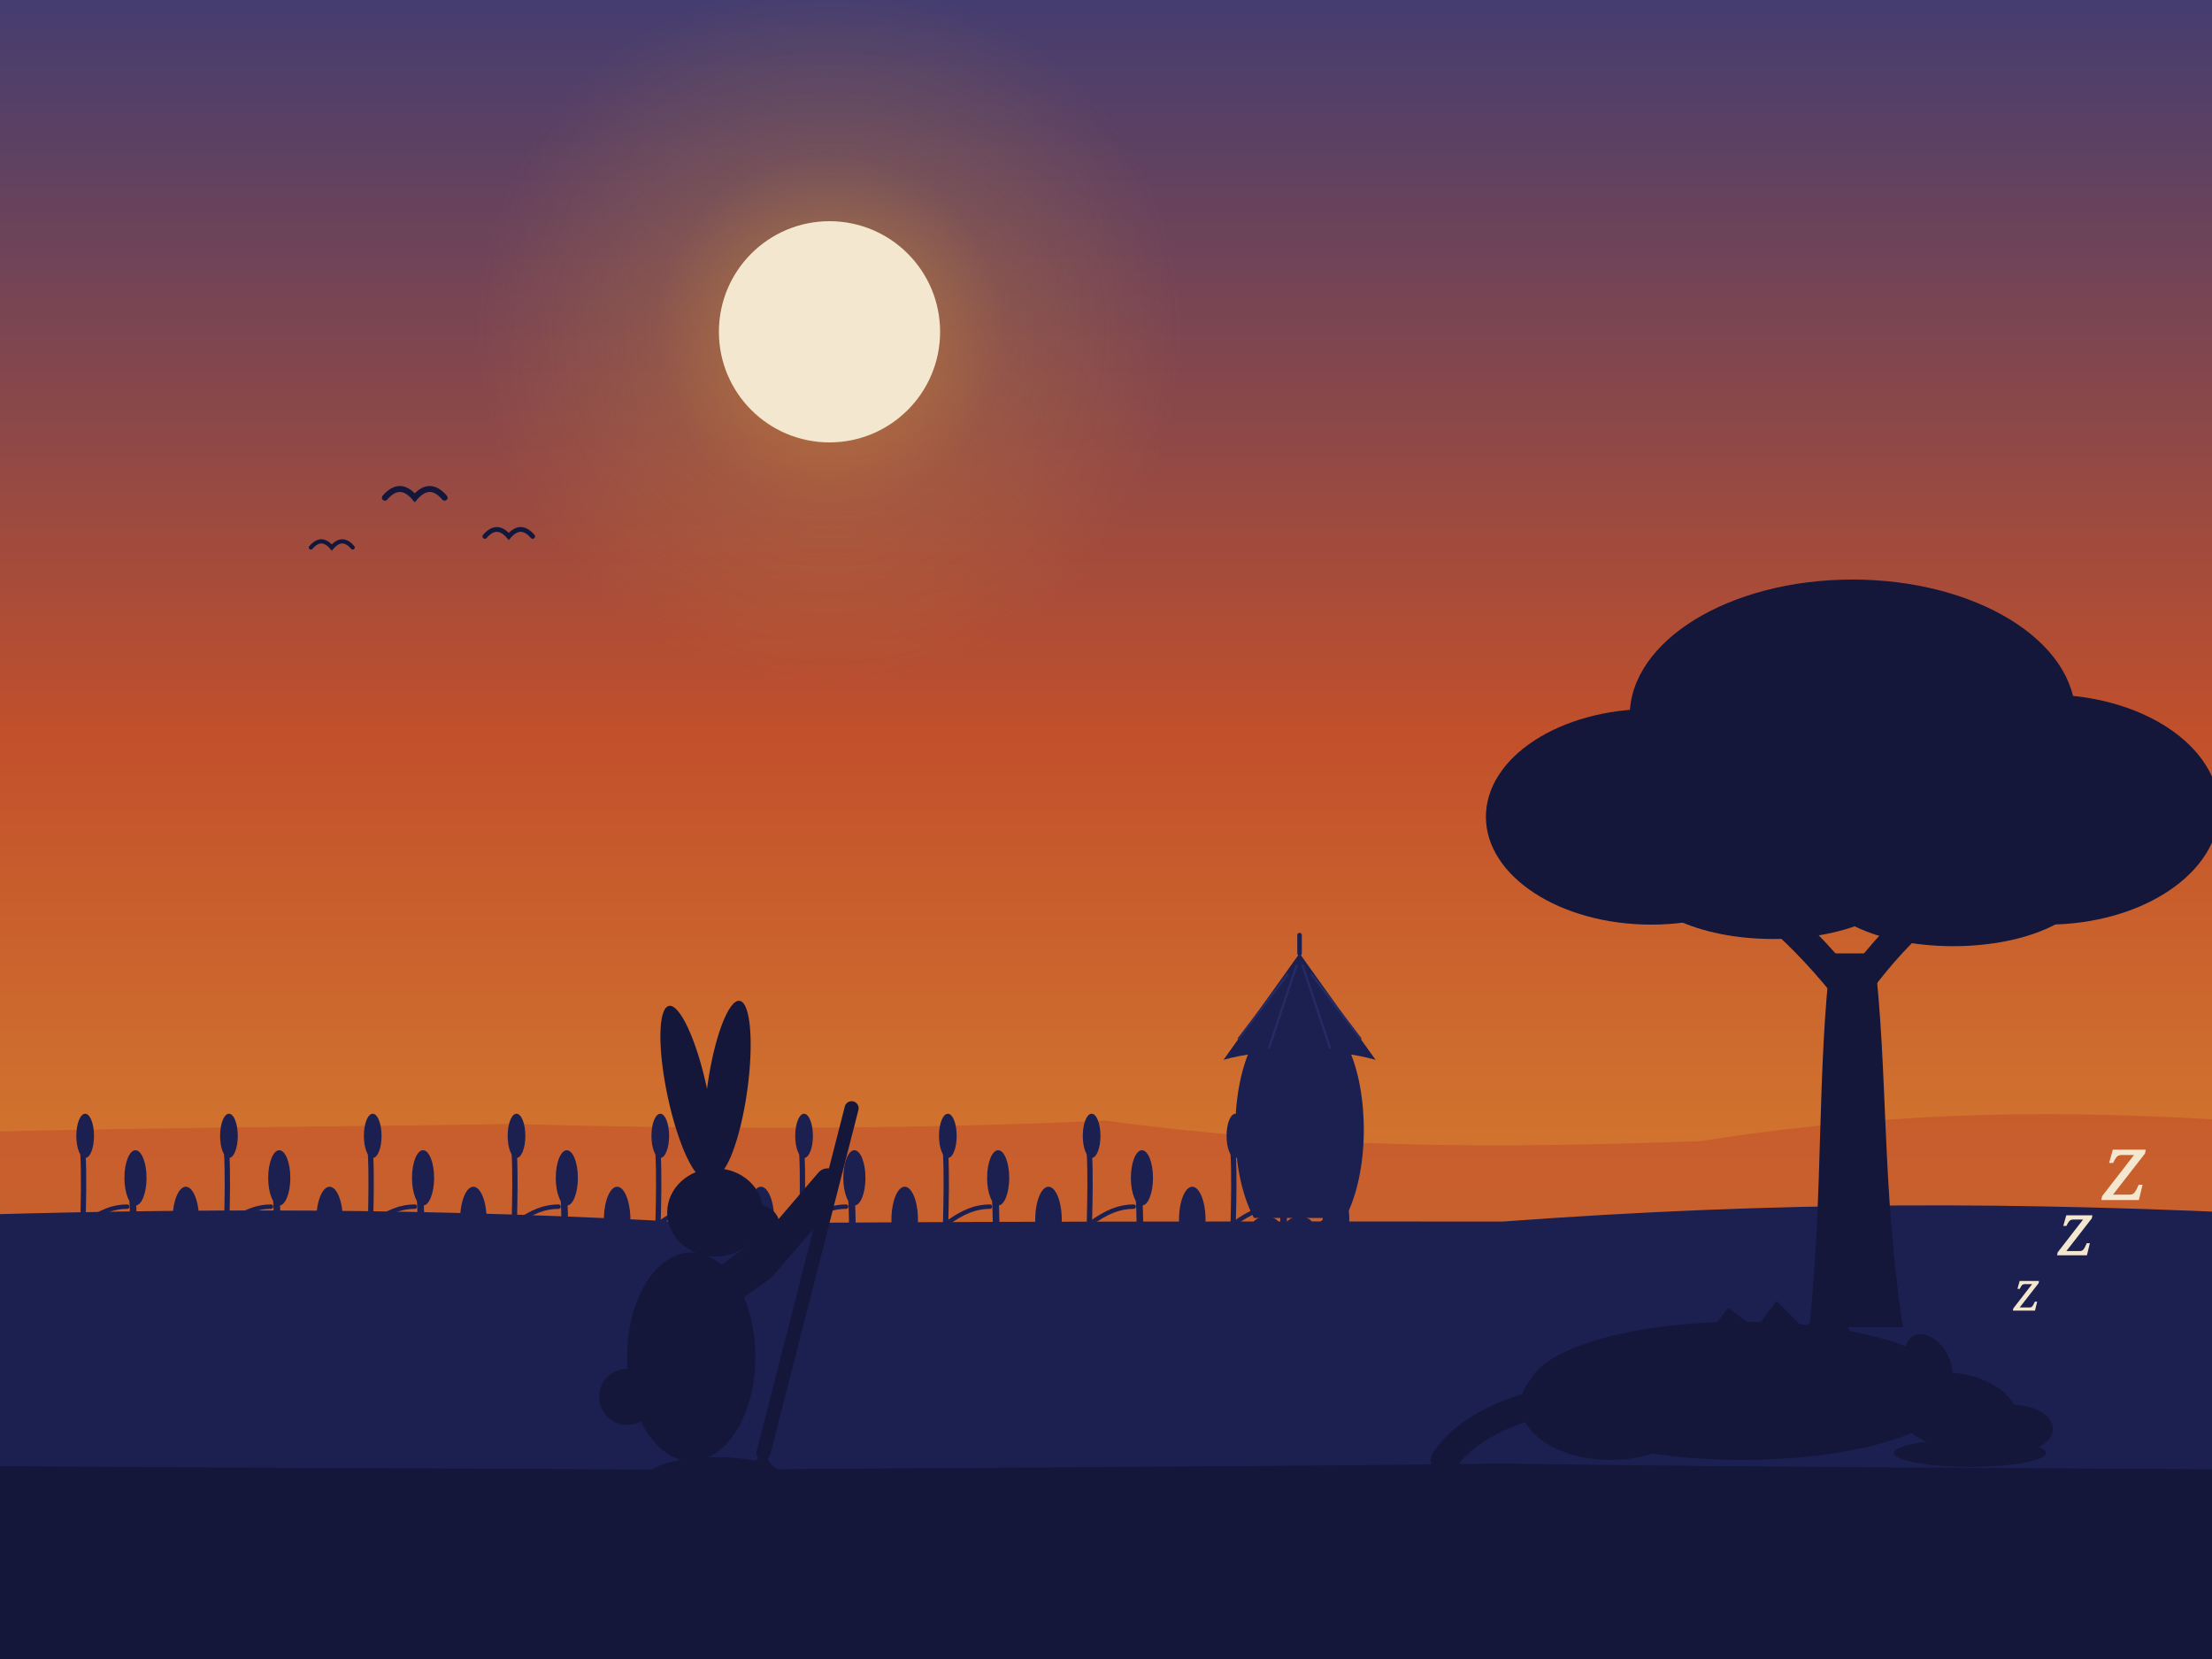
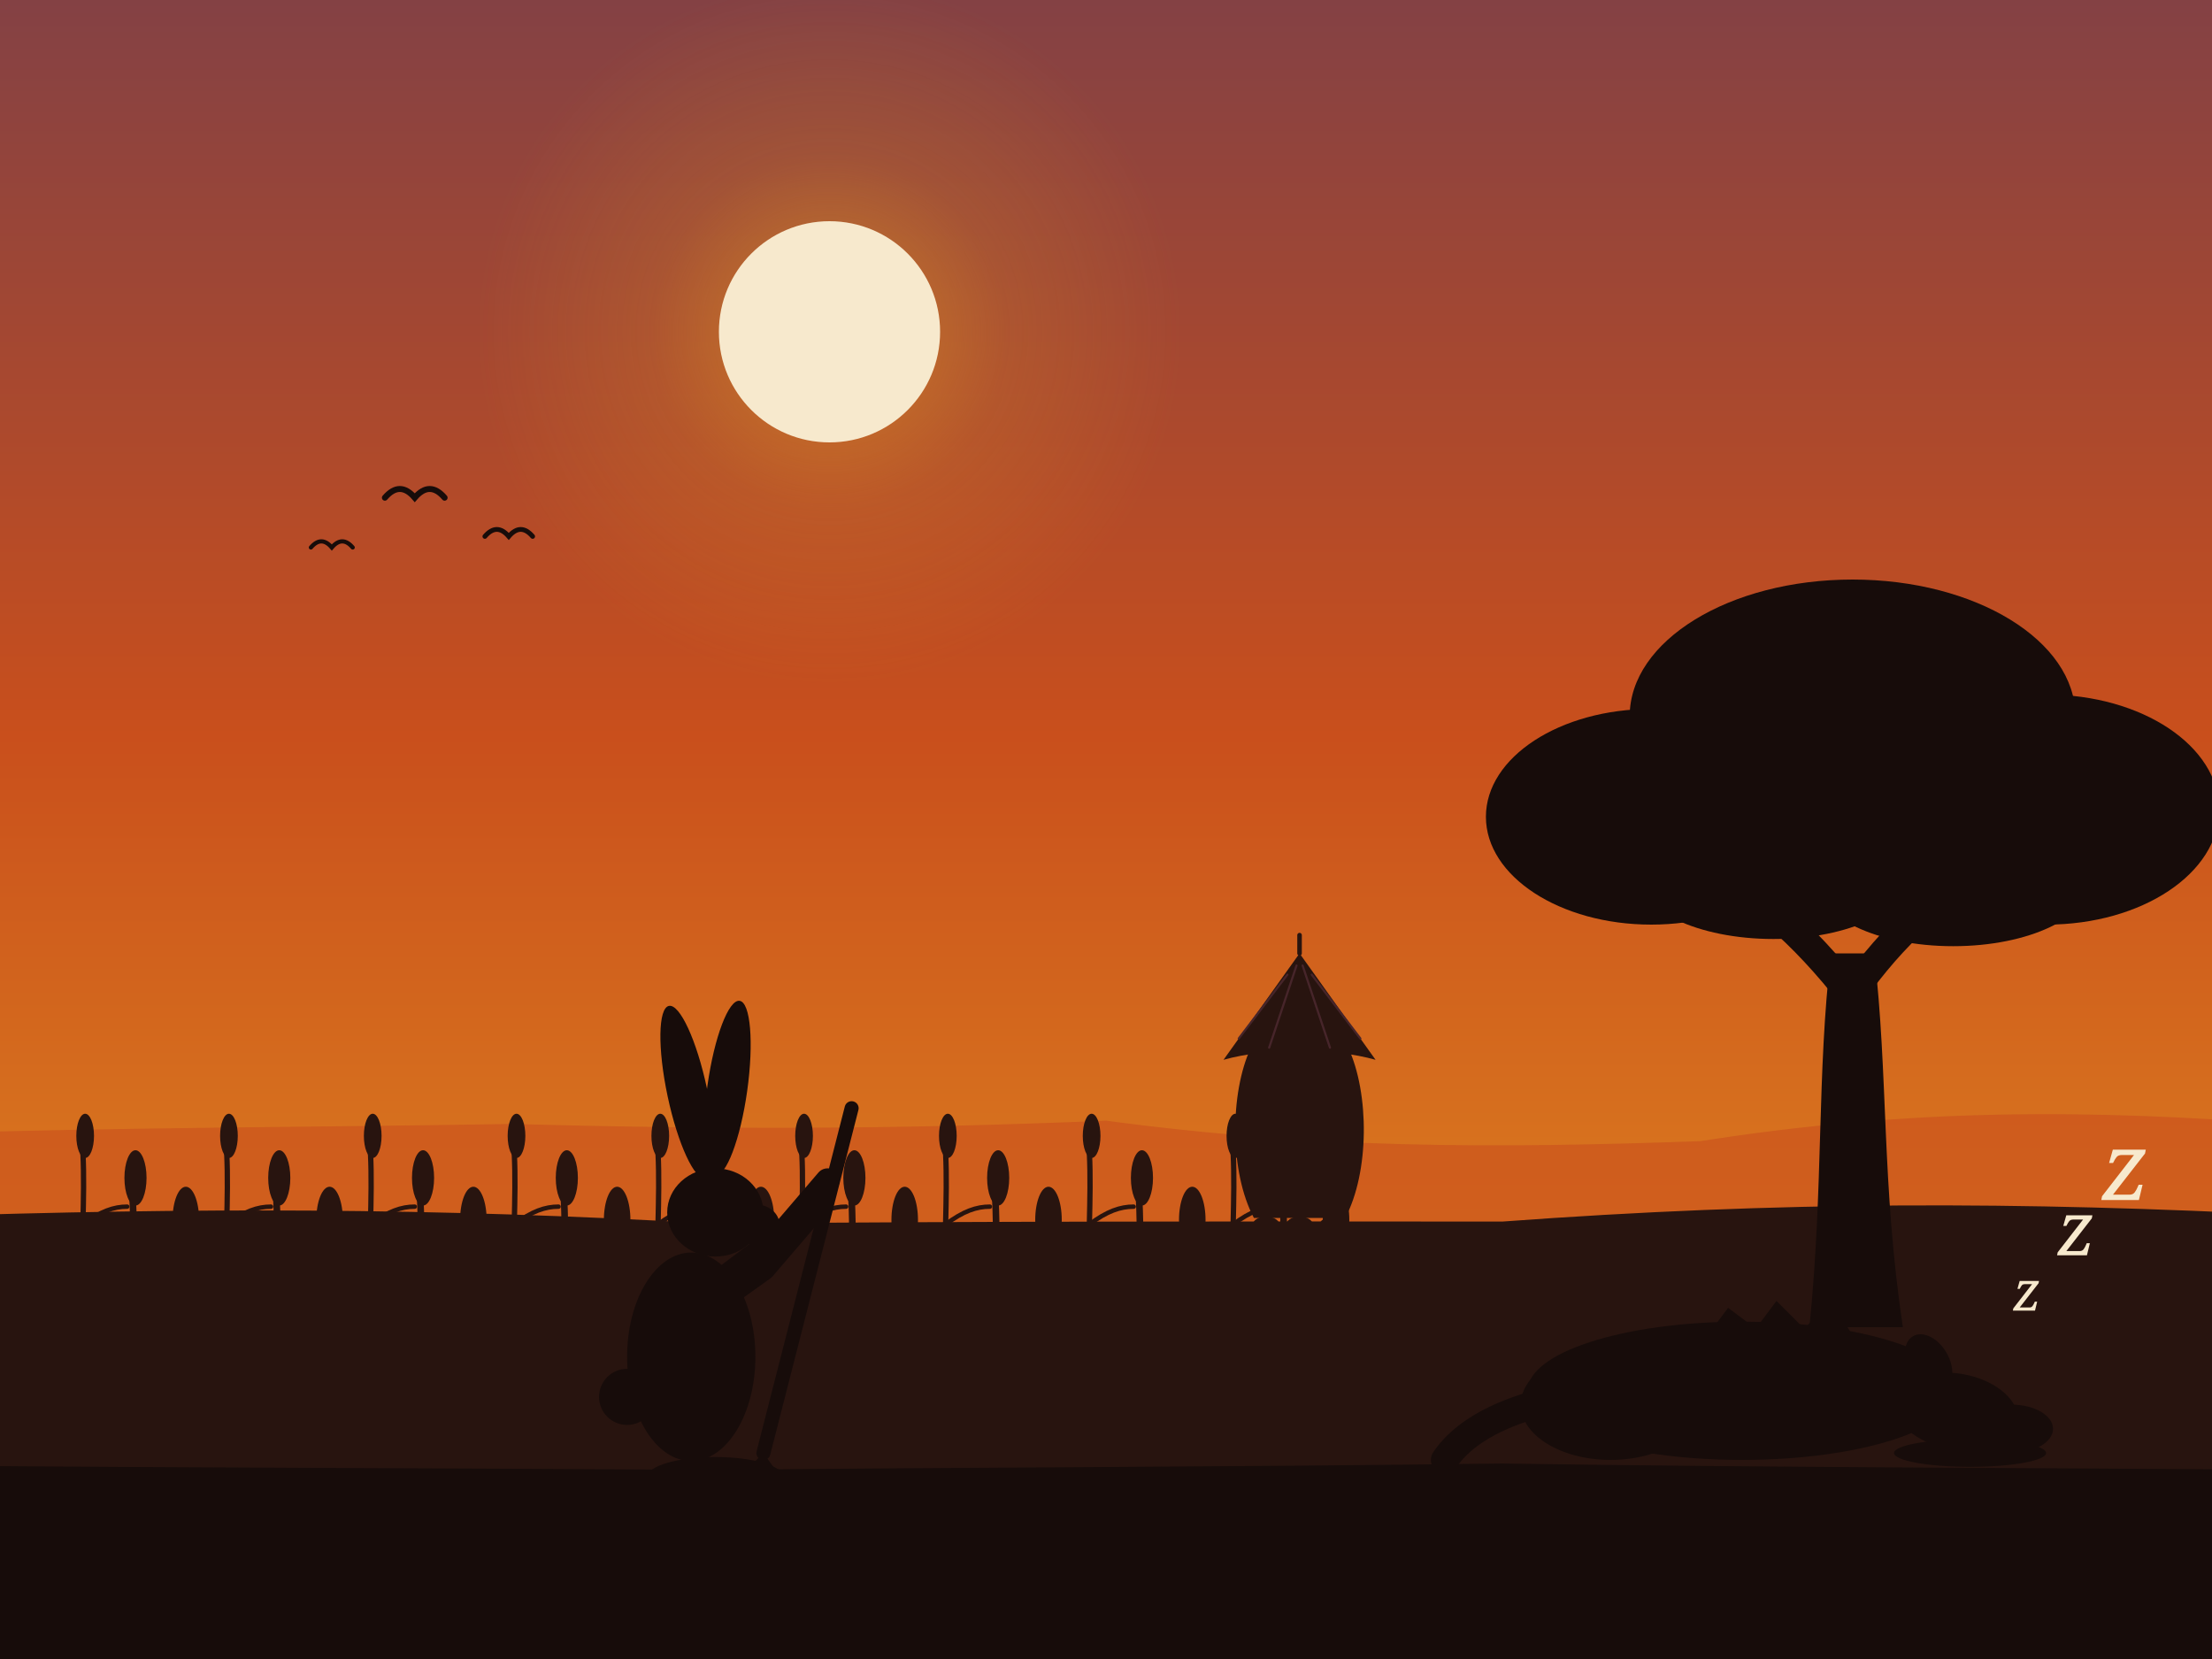
<svg xmlns="http://www.w3.org/2000/svg" viewBox="0 0 800 600" preserveAspectRatio="xMidYMid slice">
  <defs>
    <linearGradient id="lievre-hyene-2-ciel" x1="0" y1="0" x2="0" y2="1">
-       <stop offset="0" stop-color="#323a7a" />
-       <stop offset="0.45" stop-color="#c2502b" />
-       <stop offset="1" stop-color="#e8a934" />
+       <stop offset="0" stop-color="#7a3f4a" />
+       <stop offset="0.45" stop-color="#c94f1c" />
+       <stop offset="1" stop-color="#eda521" />
    </linearGradient>
    <radialGradient id="lievre-hyene-2-halo">
-       <stop offset="0" stop-color="#e8a934" stop-opacity="0.55" />
-       <stop offset="0.5" stop-color="#e8a934" stop-opacity="0.15" />
-       <stop offset="1" stop-color="#e8a934" stop-opacity="0" />
+       <stop offset="0" stop-color="#eda521" stop-opacity="0.55" />
+       <stop offset="0.5" stop-color="#eda521" stop-opacity="0.15" />
+       <stop offset="1" stop-color="#eda521" stop-opacity="0" />
    </radialGradient>
  </defs>
  <g class="calque-fond">
    <rect x="-40" y="-40" width="880" height="680" fill="url(#lievre-hyene-2-ciel)" />
    <circle cx="300" cy="120" r="128" fill="url(#lievre-hyene-2-halo)" class="anime-lueur" />
-     <circle cx="300" cy="120" r="40" fill="#f3e7cf" />
+     <circle cx="300" cy="120" r="40" fill="#f7e9cd" />
    <g class="anime-vol">
      <g transform="translate(150 180) scale(0.9 0.9)">
-         <path d="M-12 0 Q-6 -7 0 0 Q6 -7 12 0" fill="none" stroke="#14173a" stroke-width="2.4" stroke-linecap="round" />
+         <path d="M-12 0 Q-6 -7 0 0 Q6 -7 12 0" fill="none" stroke="#170c0a" stroke-width="2.4" stroke-linecap="round" />
      </g>
      <g transform="translate(184 194) scale(0.72 0.72)">
-         <path d="M-12 0 Q-6 -7 0 0 Q6 -7 12 0" fill="none" stroke="#14173a" stroke-width="2.4" stroke-linecap="round" />
+         <path d="M-12 0 Q-6 -7 0 0 Q6 -7 12 0" fill="none" stroke="#170c0a" stroke-width="2.4" stroke-linecap="round" />
      </g>
      <g transform="translate(120 198) scale(0.63 0.63)">
-         <path d="M-12 0 Q-6 -7 0 0 Q6 -7 12 0" fill="none" stroke="#14173a" stroke-width="2.4" stroke-linecap="round" />
-       </g>
-     </g>
-     <path fill="#c2502b" opacity="0.6" d="M-30 410 C45.3 407.7 109.8 407.7 185 406.5 C260.3 408.5 324.8 408.5 400 405.3 C475.3 415.4 539.8 415.4 615 412.7 C690.3 400.9 754.8 400.9 830 406.9 V630 H-30Z" />
+         <path d="M-12 0 Q-6 -7 0 0 Q6 -7 12 0" fill="none" stroke="#170c0a" stroke-width="2.4" stroke-linecap="round" />
+       </g>
+     </g>
+     <path fill="#c94f1c" opacity="0.6" d="M-30 410 C45.3 407.7 109.8 407.7 185 406.5 C260.3 408.5 324.8 408.5 400 405.3 C475.3 415.4 539.8 415.4 615 412.7 C690.3 400.9 754.8 400.9 830 406.9 V630 H-30Z" />
  </g>
  <g class="calque-decor">
-     <path fill="#1b2050" d="M-30 440 C70.3 436.7 156.3 436.7 256.7 442.5 C357 441.7 443 441.7 543.3 441.8 C643.7 434.4 729.7 434.4 830 439.6 V630 H-30Z" />
+     <path fill="#28140f" d="M-30 440 C70.3 436.7 156.3 436.7 256.7 442.5 C357 441.7 443 441.7 543.3 441.8 C643.7 434.4 729.7 434.4 830 439.6 V630 H-30Z" />
    <g transform="translate(470 446) scale(0.55 0.55)">
-       <g fill="#1b2050">
+       <g fill="#28140f">
        <ellipse cx="-22" cy="-5" rx="9" ry="6" />
        <ellipse cx="0" cy="-5" rx="9" ry="6" />
        <ellipse cx="22" cy="-5" rx="9" ry="6" />
        <path d="M-30 -10 C-46 -40 -46 -92 -32 -122 L32 -122 C46 -92 46 -40 30 -10Z" />
        <path d="M-50 -114 L0 -184 L50 -114 C22 -122 -22 -122 -50 -114Z" />
-         <path d="M0 -184 L0 -196" fill="none" stroke="#1b2050" stroke-width="3" stroke-linecap="round" stroke-linejoin="round" />
-       </g>
-       <path d="M-40 -128 L-8 -170 M40 -128 L8 -170 M-20 -122 L-2 -176 M20 -122 L2 -176" fill="none" stroke="#262c63" stroke-width="1.4" stroke-linecap="round" stroke-linejoin="round" />
+         <path d="M0 -184 L0 -196" fill="none" stroke="#28140f" stroke-width="3" stroke-linecap="round" stroke-linejoin="round" />
+       </g>
+       <path d="M-40 -128 L-8 -170 M40 -128 L8 -170 M-20 -122 L-2 -176 M20 -122 L2 -176" fill="none" stroke="#47252a" stroke-width="1.4" stroke-linecap="round" stroke-linejoin="round" />
    </g>
    <g transform="translate(670 480) scale(1.3 1.3)">
-       <g fill="#14173a">
+       <g fill="#170c0a">
        <path d="M-12 0 C-8 -40 -10 -70 -6 -104 L6 -104 C10 -70 8 -40 14 0Z" />
-         <path d="M0 -92 C-14 -110 -28 -122 -44 -130" fill="none" stroke="#14173a" stroke-width="8" stroke-linecap="round" stroke-linejoin="round" />
-         <path d="M2 -96 C14 -112 26 -122 40 -128" fill="none" stroke="#14173a" stroke-width="8" stroke-linecap="round" stroke-linejoin="round" />
+         <path d="M0 -92 C-14 -110 -28 -122 -44 -130" fill="none" stroke="#170c0a" stroke-width="8" stroke-linecap="round" stroke-linejoin="round" />
+         <path d="M2 -96 C14 -112 26 -122 40 -128" fill="none" stroke="#170c0a" stroke-width="8" stroke-linecap="round" stroke-linejoin="round" />
        <ellipse cx="-56" cy="-142" rx="46" ry="30" />
        <ellipse cx="0" cy="-170" rx="62" ry="38" />
        <ellipse cx="54" cy="-144" rx="48" ry="32" />
        <ellipse cx="-22" cy="-126" rx="38" ry="18" />
        <ellipse cx="28" cy="-124" rx="38" ry="18" />
      </g>
    </g>
    <g transform="translate(30 470) scale(0.8 0.8)">
      <g class="anime-vent" style="animation-delay:0s">
-         <path d="M0 0 C-1 -24 1 -46 0 -66" fill="none" stroke="#1b2050" stroke-width="2.4" stroke-linecap="round" stroke-linejoin="round" />
-         <ellipse cx="1" cy="-74" rx="4" ry="10" fill="#1b2050" />
-         <path d="M0 -20 C-8 -26 -14 -28 -20 -28 M0 -34 C8 -40 14 -42 20 -42" fill="none" stroke="#1b2050" stroke-width="2" stroke-linecap="round" stroke-linejoin="round" />
+         <path d="M0 0 C-1 -24 1 -46 0 -66" fill="none" stroke="#28140f" stroke-width="2.4" stroke-linecap="round" stroke-linejoin="round" />
+         <ellipse cx="1" cy="-74" rx="4" ry="10" fill="#28140f" />
+         <path d="M0 -20 C-8 -26 -14 -28 -20 -28 M0 -34 C8 -40 14 -42 20 -42" fill="none" stroke="#28140f" stroke-width="2" stroke-linecap="round" stroke-linejoin="round" />
      </g>
    </g>
    <g transform="translate(82 470) scale(0.8 0.8)">
      <g class="anime-vent" style="animation-delay:-2.7s">
-         <path d="M0 0 C-1 -24 1 -46 0 -66" fill="none" stroke="#1b2050" stroke-width="2.4" stroke-linecap="round" stroke-linejoin="round" />
-         <ellipse cx="1" cy="-74" rx="4" ry="10" fill="#1b2050" />
-         <path d="M0 -20 C-8 -26 -14 -28 -20 -28 M0 -34 C8 -40 14 -42 20 -42" fill="none" stroke="#1b2050" stroke-width="2" stroke-linecap="round" stroke-linejoin="round" />
+         <path d="M0 0 C-1 -24 1 -46 0 -66" fill="none" stroke="#28140f" stroke-width="2.4" stroke-linecap="round" stroke-linejoin="round" />
+         <ellipse cx="1" cy="-74" rx="4" ry="10" fill="#28140f" />
+         <path d="M0 -20 C-8 -26 -14 -28 -20 -28 M0 -34 C8 -40 14 -42 20 -42" fill="none" stroke="#28140f" stroke-width="2" stroke-linecap="round" stroke-linejoin="round" />
      </g>
    </g>
    <g transform="translate(134 470) scale(0.8 0.8)">
      <g class="anime-vent" style="animation-delay:-1.9s">
-         <path d="M0 0 C-1 -24 1 -46 0 -66" fill="none" stroke="#1b2050" stroke-width="2.4" stroke-linecap="round" stroke-linejoin="round" />
-         <ellipse cx="1" cy="-74" rx="4" ry="10" fill="#1b2050" />
-         <path d="M0 -20 C-8 -26 -14 -28 -20 -28 M0 -34 C8 -40 14 -42 20 -42" fill="none" stroke="#1b2050" stroke-width="2" stroke-linecap="round" stroke-linejoin="round" />
+         <path d="M0 0 C-1 -24 1 -46 0 -66" fill="none" stroke="#28140f" stroke-width="2.4" stroke-linecap="round" stroke-linejoin="round" />
+         <ellipse cx="1" cy="-74" rx="4" ry="10" fill="#28140f" />
+         <path d="M0 -20 C-8 -26 -14 -28 -20 -28 M0 -34 C8 -40 14 -42 20 -42" fill="none" stroke="#28140f" stroke-width="2" stroke-linecap="round" stroke-linejoin="round" />
      </g>
    </g>
    <g transform="translate(186 470) scale(0.8 0.8)">
      <g class="anime-vent" style="animation-delay:-0.3s">
-         <path d="M0 0 C-1 -24 1 -46 0 -66" fill="none" stroke="#1b2050" stroke-width="2.4" stroke-linecap="round" stroke-linejoin="round" />
-         <ellipse cx="1" cy="-74" rx="4" ry="10" fill="#1b2050" />
-         <path d="M0 -20 C-8 -26 -14 -28 -20 -28 M0 -34 C8 -40 14 -42 20 -42" fill="none" stroke="#1b2050" stroke-width="2" stroke-linecap="round" stroke-linejoin="round" />
+         <path d="M0 0 C-1 -24 1 -46 0 -66" fill="none" stroke="#28140f" stroke-width="2.4" stroke-linecap="round" stroke-linejoin="round" />
+         <ellipse cx="1" cy="-74" rx="4" ry="10" fill="#28140f" />
+         <path d="M0 -20 C-8 -26 -14 -28 -20 -28 M0 -34 C8 -40 14 -42 20 -42" fill="none" stroke="#28140f" stroke-width="2" stroke-linecap="round" stroke-linejoin="round" />
      </g>
    </g>
    <g transform="translate(238 470) scale(0.8 0.8)">
      <g class="anime-vent" style="animation-delay:-2.2s">
-         <path d="M0 0 C-1 -24 1 -46 0 -66" fill="none" stroke="#1b2050" stroke-width="2.4" stroke-linecap="round" stroke-linejoin="round" />
-         <ellipse cx="1" cy="-74" rx="4" ry="10" fill="#1b2050" />
-         <path d="M0 -20 C-8 -26 -14 -28 -20 -28 M0 -34 C8 -40 14 -42 20 -42" fill="none" stroke="#1b2050" stroke-width="2" stroke-linecap="round" stroke-linejoin="round" />
+         <path d="M0 0 C-1 -24 1 -46 0 -66" fill="none" stroke="#28140f" stroke-width="2.4" stroke-linecap="round" stroke-linejoin="round" />
+         <ellipse cx="1" cy="-74" rx="4" ry="10" fill="#28140f" />
+         <path d="M0 -20 C-8 -26 -14 -28 -20 -28 M0 -34 C8 -40 14 -42 20 -42" fill="none" stroke="#28140f" stroke-width="2" stroke-linecap="round" stroke-linejoin="round" />
      </g>
    </g>
    <g transform="translate(290 470) scale(0.8 0.8)">
      <g class="anime-vent" style="animation-delay:-2.5s">
-         <path d="M0 0 C-1 -24 1 -46 0 -66" fill="none" stroke="#1b2050" stroke-width="2.4" stroke-linecap="round" stroke-linejoin="round" />
-         <ellipse cx="1" cy="-74" rx="4" ry="10" fill="#1b2050" />
-         <path d="M0 -20 C-8 -26 -14 -28 -20 -28 M0 -34 C8 -40 14 -42 20 -42" fill="none" stroke="#1b2050" stroke-width="2" stroke-linecap="round" stroke-linejoin="round" />
+         <path d="M0 0 C-1 -24 1 -46 0 -66" fill="none" stroke="#28140f" stroke-width="2.4" stroke-linecap="round" stroke-linejoin="round" />
+         <ellipse cx="1" cy="-74" rx="4" ry="10" fill="#28140f" />
+         <path d="M0 -20 C-8 -26 -14 -28 -20 -28 M0 -34 C8 -40 14 -42 20 -42" fill="none" stroke="#28140f" stroke-width="2" stroke-linecap="round" stroke-linejoin="round" />
      </g>
    </g>
    <g transform="translate(342 470) scale(0.8 0.8)">
      <g class="anime-vent" style="animation-delay:-0.1s">
-         <path d="M0 0 C-1 -24 1 -46 0 -66" fill="none" stroke="#1b2050" stroke-width="2.4" stroke-linecap="round" stroke-linejoin="round" />
-         <ellipse cx="1" cy="-74" rx="4" ry="10" fill="#1b2050" />
-         <path d="M0 -20 C-8 -26 -14 -28 -20 -28 M0 -34 C8 -40 14 -42 20 -42" fill="none" stroke="#1b2050" stroke-width="2" stroke-linecap="round" stroke-linejoin="round" />
+         <path d="M0 0 C-1 -24 1 -46 0 -66" fill="none" stroke="#28140f" stroke-width="2.4" stroke-linecap="round" stroke-linejoin="round" />
+         <ellipse cx="1" cy="-74" rx="4" ry="10" fill="#28140f" />
+         <path d="M0 -20 C-8 -26 -14 -28 -20 -28 M0 -34 C8 -40 14 -42 20 -42" fill="none" stroke="#28140f" stroke-width="2" stroke-linecap="round" stroke-linejoin="round" />
      </g>
    </g>
    <g transform="translate(394 470) scale(0.8 0.8)">
      <g class="anime-vent" style="animation-delay:-2.8s">
-         <path d="M0 0 C-1 -24 1 -46 0 -66" fill="none" stroke="#1b2050" stroke-width="2.4" stroke-linecap="round" stroke-linejoin="round" />
-         <ellipse cx="1" cy="-74" rx="4" ry="10" fill="#1b2050" />
-         <path d="M0 -20 C-8 -26 -14 -28 -20 -28 M0 -34 C8 -40 14 -42 20 -42" fill="none" stroke="#1b2050" stroke-width="2" stroke-linecap="round" stroke-linejoin="round" />
+         <path d="M0 0 C-1 -24 1 -46 0 -66" fill="none" stroke="#28140f" stroke-width="2.4" stroke-linecap="round" stroke-linejoin="round" />
+         <ellipse cx="1" cy="-74" rx="4" ry="10" fill="#28140f" />
+         <path d="M0 -20 C-8 -26 -14 -28 -20 -28 M0 -34 C8 -40 14 -42 20 -42" fill="none" stroke="#28140f" stroke-width="2" stroke-linecap="round" stroke-linejoin="round" />
      </g>
    </g>
    <g transform="translate(446 470) scale(0.8 0.8)">
      <g class="anime-vent" style="animation-delay:-2.8s">
-         <path d="M0 0 C-1 -24 1 -46 0 -66" fill="none" stroke="#1b2050" stroke-width="2.4" stroke-linecap="round" stroke-linejoin="round" />
-         <ellipse cx="1" cy="-74" rx="4" ry="10" fill="#1b2050" />
-         <path d="M0 -20 C-8 -26 -14 -28 -20 -28 M0 -34 C8 -40 14 -42 20 -42" fill="none" stroke="#1b2050" stroke-width="2" stroke-linecap="round" stroke-linejoin="round" />
+         <path d="M0 0 C-1 -24 1 -46 0 -66" fill="none" stroke="#28140f" stroke-width="2.4" stroke-linecap="round" stroke-linejoin="round" />
+         <ellipse cx="1" cy="-74" rx="4" ry="10" fill="#28140f" />
+         <path d="M0 -20 C-8 -26 -14 -28 -20 -28 M0 -34 C8 -40 14 -42 20 -42" fill="none" stroke="#28140f" stroke-width="2" stroke-linecap="round" stroke-linejoin="round" />
      </g>
    </g>
    <g transform="translate(48 500) scale(1 1)">
      <g class="anime-vent" style="animation-delay:-1.7s">
-         <path d="M0 0 C-1 -24 1 -46 0 -66" fill="none" stroke="#1b2050" stroke-width="2.4" stroke-linecap="round" stroke-linejoin="round" />
-         <ellipse cx="1" cy="-74" rx="4" ry="10" fill="#1b2050" />
-         <path d="M0 -20 C-8 -26 -14 -28 -20 -28 M0 -34 C8 -40 14 -42 20 -42" fill="none" stroke="#1b2050" stroke-width="2" stroke-linecap="round" stroke-linejoin="round" />
+         <path d="M0 0 C-1 -24 1 -46 0 -66" fill="none" stroke="#28140f" stroke-width="2.4" stroke-linecap="round" stroke-linejoin="round" />
+         <ellipse cx="1" cy="-74" rx="4" ry="10" fill="#28140f" />
+         <path d="M0 -20 C-8 -26 -14 -28 -20 -28 M0 -34 C8 -40 14 -42 20 -42" fill="none" stroke="#28140f" stroke-width="2" stroke-linecap="round" stroke-linejoin="round" />
      </g>
    </g>
    <g transform="translate(100 500) scale(1 1)">
      <g class="anime-vent" style="animation-delay:-1.3s">
-         <path d="M0 0 C-1 -24 1 -46 0 -66" fill="none" stroke="#1b2050" stroke-width="2.4" stroke-linecap="round" stroke-linejoin="round" />
-         <ellipse cx="1" cy="-74" rx="4" ry="10" fill="#1b2050" />
-         <path d="M0 -20 C-8 -26 -14 -28 -20 -28 M0 -34 C8 -40 14 -42 20 -42" fill="none" stroke="#1b2050" stroke-width="2" stroke-linecap="round" stroke-linejoin="round" />
+         <path d="M0 0 C-1 -24 1 -46 0 -66" fill="none" stroke="#28140f" stroke-width="2.4" stroke-linecap="round" stroke-linejoin="round" />
+         <ellipse cx="1" cy="-74" rx="4" ry="10" fill="#28140f" />
+         <path d="M0 -20 C-8 -26 -14 -28 -20 -28 M0 -34 C8 -40 14 -42 20 -42" fill="none" stroke="#28140f" stroke-width="2" stroke-linecap="round" stroke-linejoin="round" />
      </g>
    </g>
    <g transform="translate(152 500) scale(1 1)">
      <g class="anime-vent" style="animation-delay:-1.3s">
-         <path d="M0 0 C-1 -24 1 -46 0 -66" fill="none" stroke="#1b2050" stroke-width="2.4" stroke-linecap="round" stroke-linejoin="round" />
-         <ellipse cx="1" cy="-74" rx="4" ry="10" fill="#1b2050" />
-         <path d="M0 -20 C-8 -26 -14 -28 -20 -28 M0 -34 C8 -40 14 -42 20 -42" fill="none" stroke="#1b2050" stroke-width="2" stroke-linecap="round" stroke-linejoin="round" />
+         <path d="M0 0 C-1 -24 1 -46 0 -66" fill="none" stroke="#28140f" stroke-width="2.4" stroke-linecap="round" stroke-linejoin="round" />
+         <ellipse cx="1" cy="-74" rx="4" ry="10" fill="#28140f" />
+         <path d="M0 -20 C-8 -26 -14 -28 -20 -28 M0 -34 C8 -40 14 -42 20 -42" fill="none" stroke="#28140f" stroke-width="2" stroke-linecap="round" stroke-linejoin="round" />
      </g>
    </g>
    <g transform="translate(204 500) scale(1 1)">
      <g class="anime-vent" style="animation-delay:-0.8s">
-         <path d="M0 0 C-1 -24 1 -46 0 -66" fill="none" stroke="#1b2050" stroke-width="2.4" stroke-linecap="round" stroke-linejoin="round" />
-         <ellipse cx="1" cy="-74" rx="4" ry="10" fill="#1b2050" />
-         <path d="M0 -20 C-8 -26 -14 -28 -20 -28 M0 -34 C8 -40 14 -42 20 -42" fill="none" stroke="#1b2050" stroke-width="2" stroke-linecap="round" stroke-linejoin="round" />
+         <path d="M0 0 C-1 -24 1 -46 0 -66" fill="none" stroke="#28140f" stroke-width="2.4" stroke-linecap="round" stroke-linejoin="round" />
+         <ellipse cx="1" cy="-74" rx="4" ry="10" fill="#28140f" />
+         <path d="M0 -20 C-8 -26 -14 -28 -20 -28 M0 -34 C8 -40 14 -42 20 -42" fill="none" stroke="#28140f" stroke-width="2" stroke-linecap="round" stroke-linejoin="round" />
      </g>
    </g>
    <g transform="translate(256 500) scale(1 1)">
      <g class="anime-vent" style="animation-delay:-2.3s">
-         <path d="M0 0 C-1 -24 1 -46 0 -66" fill="none" stroke="#1b2050" stroke-width="2.4" stroke-linecap="round" stroke-linejoin="round" />
-         <ellipse cx="1" cy="-74" rx="4" ry="10" fill="#1b2050" />
-         <path d="M0 -20 C-8 -26 -14 -28 -20 -28 M0 -34 C8 -40 14 -42 20 -42" fill="none" stroke="#1b2050" stroke-width="2" stroke-linecap="round" stroke-linejoin="round" />
+         <path d="M0 0 C-1 -24 1 -46 0 -66" fill="none" stroke="#28140f" stroke-width="2.4" stroke-linecap="round" stroke-linejoin="round" />
+         <ellipse cx="1" cy="-74" rx="4" ry="10" fill="#28140f" />
+         <path d="M0 -20 C-8 -26 -14 -28 -20 -28 M0 -34 C8 -40 14 -42 20 -42" fill="none" stroke="#28140f" stroke-width="2" stroke-linecap="round" stroke-linejoin="round" />
      </g>
    </g>
    <g transform="translate(308 500) scale(1 1)">
      <g class="anime-vent" style="animation-delay:-0.5s">
-         <path d="M0 0 C-1 -24 1 -46 0 -66" fill="none" stroke="#1b2050" stroke-width="2.4" stroke-linecap="round" stroke-linejoin="round" />
-         <ellipse cx="1" cy="-74" rx="4" ry="10" fill="#1b2050" />
-         <path d="M0 -20 C-8 -26 -14 -28 -20 -28 M0 -34 C8 -40 14 -42 20 -42" fill="none" stroke="#1b2050" stroke-width="2" stroke-linecap="round" stroke-linejoin="round" />
+         <path d="M0 0 C-1 -24 1 -46 0 -66" fill="none" stroke="#28140f" stroke-width="2.4" stroke-linecap="round" stroke-linejoin="round" />
+         <ellipse cx="1" cy="-74" rx="4" ry="10" fill="#28140f" />
+         <path d="M0 -20 C-8 -26 -14 -28 -20 -28 M0 -34 C8 -40 14 -42 20 -42" fill="none" stroke="#28140f" stroke-width="2" stroke-linecap="round" stroke-linejoin="round" />
      </g>
    </g>
    <g transform="translate(360 500) scale(1 1)">
      <g class="anime-vent" style="animation-delay:-2s">
-         <path d="M0 0 C-1 -24 1 -46 0 -66" fill="none" stroke="#1b2050" stroke-width="2.4" stroke-linecap="round" stroke-linejoin="round" />
-         <ellipse cx="1" cy="-74" rx="4" ry="10" fill="#1b2050" />
-         <path d="M0 -20 C-8 -26 -14 -28 -20 -28 M0 -34 C8 -40 14 -42 20 -42" fill="none" stroke="#1b2050" stroke-width="2" stroke-linecap="round" stroke-linejoin="round" />
+         <path d="M0 0 C-1 -24 1 -46 0 -66" fill="none" stroke="#28140f" stroke-width="2.4" stroke-linecap="round" stroke-linejoin="round" />
+         <ellipse cx="1" cy="-74" rx="4" ry="10" fill="#28140f" />
+         <path d="M0 -20 C-8 -26 -14 -28 -20 -28 M0 -34 C8 -40 14 -42 20 -42" fill="none" stroke="#28140f" stroke-width="2" stroke-linecap="round" stroke-linejoin="round" />
      </g>
    </g>
    <g transform="translate(412 500) scale(1 1)">
      <g class="anime-vent" style="animation-delay:-2.3s">
-         <path d="M0 0 C-1 -24 1 -46 0 -66" fill="none" stroke="#1b2050" stroke-width="2.4" stroke-linecap="round" stroke-linejoin="round" />
-         <ellipse cx="1" cy="-74" rx="4" ry="10" fill="#1b2050" />
-         <path d="M0 -20 C-8 -26 -14 -28 -20 -28 M0 -34 C8 -40 14 -42 20 -42" fill="none" stroke="#1b2050" stroke-width="2" stroke-linecap="round" stroke-linejoin="round" />
+         <path d="M0 0 C-1 -24 1 -46 0 -66" fill="none" stroke="#28140f" stroke-width="2.4" stroke-linecap="round" stroke-linejoin="round" />
+         <ellipse cx="1" cy="-74" rx="4" ry="10" fill="#28140f" />
+         <path d="M0 -20 C-8 -26 -14 -28 -20 -28 M0 -34 C8 -40 14 -42 20 -42" fill="none" stroke="#28140f" stroke-width="2" stroke-linecap="round" stroke-linejoin="round" />
      </g>
    </g>
    <g transform="translate(464 500) scale(1 1)">
      <g class="anime-vent" style="animation-delay:-0.5s">
-         <path d="M0 0 C-1 -24 1 -46 0 -66" fill="none" stroke="#1b2050" stroke-width="2.4" stroke-linecap="round" stroke-linejoin="round" />
-         <ellipse cx="1" cy="-74" rx="4" ry="10" fill="#1b2050" />
-         <path d="M0 -20 C-8 -26 -14 -28 -20 -28 M0 -34 C8 -40 14 -42 20 -42" fill="none" stroke="#1b2050" stroke-width="2" stroke-linecap="round" stroke-linejoin="round" />
+         <path d="M0 0 C-1 -24 1 -46 0 -66" fill="none" stroke="#28140f" stroke-width="2.4" stroke-linecap="round" stroke-linejoin="round" />
+         <ellipse cx="1" cy="-74" rx="4" ry="10" fill="#28140f" />
+         <path d="M0 -20 C-8 -26 -14 -28 -20 -28 M0 -34 C8 -40 14 -42 20 -42" fill="none" stroke="#28140f" stroke-width="2" stroke-linecap="round" stroke-linejoin="round" />
      </g>
    </g>
    <g transform="translate(66 530) scale(1.2 1.2)">
      <g class="anime-vent" style="animation-delay:-1.3s">
-         <path d="M0 0 C-1 -24 1 -46 0 -66" fill="none" stroke="#1b2050" stroke-width="2.4" stroke-linecap="round" stroke-linejoin="round" />
-         <ellipse cx="1" cy="-74" rx="4" ry="10" fill="#1b2050" />
-         <path d="M0 -20 C-8 -26 -14 -28 -20 -28 M0 -34 C8 -40 14 -42 20 -42" fill="none" stroke="#1b2050" stroke-width="2" stroke-linecap="round" stroke-linejoin="round" />
+         <path d="M0 0 C-1 -24 1 -46 0 -66" fill="none" stroke="#28140f" stroke-width="2.4" stroke-linecap="round" stroke-linejoin="round" />
+         <ellipse cx="1" cy="-74" rx="4" ry="10" fill="#28140f" />
+         <path d="M0 -20 C-8 -26 -14 -28 -20 -28 M0 -34 C8 -40 14 -42 20 -42" fill="none" stroke="#28140f" stroke-width="2" stroke-linecap="round" stroke-linejoin="round" />
      </g>
    </g>
    <g transform="translate(118 530) scale(1.2 1.2)">
      <g class="anime-vent" style="animation-delay:-1.4s">
-         <path d="M0 0 C-1 -24 1 -46 0 -66" fill="none" stroke="#1b2050" stroke-width="2.4" stroke-linecap="round" stroke-linejoin="round" />
-         <ellipse cx="1" cy="-74" rx="4" ry="10" fill="#1b2050" />
-         <path d="M0 -20 C-8 -26 -14 -28 -20 -28 M0 -34 C8 -40 14 -42 20 -42" fill="none" stroke="#1b2050" stroke-width="2" stroke-linecap="round" stroke-linejoin="round" />
+         <path d="M0 0 C-1 -24 1 -46 0 -66" fill="none" stroke="#28140f" stroke-width="2.4" stroke-linecap="round" stroke-linejoin="round" />
+         <ellipse cx="1" cy="-74" rx="4" ry="10" fill="#28140f" />
+         <path d="M0 -20 C-8 -26 -14 -28 -20 -28 M0 -34 C8 -40 14 -42 20 -42" fill="none" stroke="#28140f" stroke-width="2" stroke-linecap="round" stroke-linejoin="round" />
      </g>
    </g>
    <g transform="translate(170 530) scale(1.2 1.2)">
      <g class="anime-vent" style="animation-delay:-0.6s">
-         <path d="M0 0 C-1 -24 1 -46 0 -66" fill="none" stroke="#1b2050" stroke-width="2.4" stroke-linecap="round" stroke-linejoin="round" />
-         <ellipse cx="1" cy="-74" rx="4" ry="10" fill="#1b2050" />
-         <path d="M0 -20 C-8 -26 -14 -28 -20 -28 M0 -34 C8 -40 14 -42 20 -42" fill="none" stroke="#1b2050" stroke-width="2" stroke-linecap="round" stroke-linejoin="round" />
+         <path d="M0 0 C-1 -24 1 -46 0 -66" fill="none" stroke="#28140f" stroke-width="2.4" stroke-linecap="round" stroke-linejoin="round" />
+         <ellipse cx="1" cy="-74" rx="4" ry="10" fill="#28140f" />
+         <path d="M0 -20 C-8 -26 -14 -28 -20 -28 M0 -34 C8 -40 14 -42 20 -42" fill="none" stroke="#28140f" stroke-width="2" stroke-linecap="round" stroke-linejoin="round" />
      </g>
    </g>
    <g transform="translate(222 530) scale(1.2 1.2)">
      <g class="anime-vent" style="animation-delay:-0.3s">
-         <path d="M0 0 C-1 -24 1 -46 0 -66" fill="none" stroke="#1b2050" stroke-width="2.4" stroke-linecap="round" stroke-linejoin="round" />
-         <ellipse cx="1" cy="-74" rx="4" ry="10" fill="#1b2050" />
-         <path d="M0 -20 C-8 -26 -14 -28 -20 -28 M0 -34 C8 -40 14 -42 20 -42" fill="none" stroke="#1b2050" stroke-width="2" stroke-linecap="round" stroke-linejoin="round" />
+         <path d="M0 0 C-1 -24 1 -46 0 -66" fill="none" stroke="#28140f" stroke-width="2.4" stroke-linecap="round" stroke-linejoin="round" />
+         <ellipse cx="1" cy="-74" rx="4" ry="10" fill="#28140f" />
+         <path d="M0 -20 C-8 -26 -14 -28 -20 -28 M0 -34 C8 -40 14 -42 20 -42" fill="none" stroke="#28140f" stroke-width="2" stroke-linecap="round" stroke-linejoin="round" />
      </g>
    </g>
    <g transform="translate(274 530) scale(1.2 1.2)">
      <g class="anime-vent" style="animation-delay:-2.9s">
-         <path d="M0 0 C-1 -24 1 -46 0 -66" fill="none" stroke="#1b2050" stroke-width="2.4" stroke-linecap="round" stroke-linejoin="round" />
-         <ellipse cx="1" cy="-74" rx="4" ry="10" fill="#1b2050" />
-         <path d="M0 -20 C-8 -26 -14 -28 -20 -28 M0 -34 C8 -40 14 -42 20 -42" fill="none" stroke="#1b2050" stroke-width="2" stroke-linecap="round" stroke-linejoin="round" />
+         <path d="M0 0 C-1 -24 1 -46 0 -66" fill="none" stroke="#28140f" stroke-width="2.4" stroke-linecap="round" stroke-linejoin="round" />
+         <ellipse cx="1" cy="-74" rx="4" ry="10" fill="#28140f" />
+         <path d="M0 -20 C-8 -26 -14 -28 -20 -28 M0 -34 C8 -40 14 -42 20 -42" fill="none" stroke="#28140f" stroke-width="2" stroke-linecap="round" stroke-linejoin="round" />
      </g>
    </g>
    <g transform="translate(326 530) scale(1.2 1.2)">
      <g class="anime-vent" style="animation-delay:-1.4s">
-         <path d="M0 0 C-1 -24 1 -46 0 -66" fill="none" stroke="#1b2050" stroke-width="2.4" stroke-linecap="round" stroke-linejoin="round" />
-         <ellipse cx="1" cy="-74" rx="4" ry="10" fill="#1b2050" />
-         <path d="M0 -20 C-8 -26 -14 -28 -20 -28 M0 -34 C8 -40 14 -42 20 -42" fill="none" stroke="#1b2050" stroke-width="2" stroke-linecap="round" stroke-linejoin="round" />
+         <path d="M0 0 C-1 -24 1 -46 0 -66" fill="none" stroke="#28140f" stroke-width="2.4" stroke-linecap="round" stroke-linejoin="round" />
+         <ellipse cx="1" cy="-74" rx="4" ry="10" fill="#28140f" />
+         <path d="M0 -20 C-8 -26 -14 -28 -20 -28 M0 -34 C8 -40 14 -42 20 -42" fill="none" stroke="#28140f" stroke-width="2" stroke-linecap="round" stroke-linejoin="round" />
      </g>
    </g>
    <g transform="translate(378 530) scale(1.2 1.2)">
      <g class="anime-vent" style="animation-delay:-1.8s">
-         <path d="M0 0 C-1 -24 1 -46 0 -66" fill="none" stroke="#1b2050" stroke-width="2.4" stroke-linecap="round" stroke-linejoin="round" />
-         <ellipse cx="1" cy="-74" rx="4" ry="10" fill="#1b2050" />
-         <path d="M0 -20 C-8 -26 -14 -28 -20 -28 M0 -34 C8 -40 14 -42 20 -42" fill="none" stroke="#1b2050" stroke-width="2" stroke-linecap="round" stroke-linejoin="round" />
+         <path d="M0 0 C-1 -24 1 -46 0 -66" fill="none" stroke="#28140f" stroke-width="2.4" stroke-linecap="round" stroke-linejoin="round" />
+         <ellipse cx="1" cy="-74" rx="4" ry="10" fill="#28140f" />
+         <path d="M0 -20 C-8 -26 -14 -28 -20 -28 M0 -34 C8 -40 14 -42 20 -42" fill="none" stroke="#28140f" stroke-width="2" stroke-linecap="round" stroke-linejoin="round" />
      </g>
    </g>
    <g transform="translate(430 530) scale(1.2 1.2)">
      <g class="anime-vent" style="animation-delay:-1.8s">
-         <path d="M0 0 C-1 -24 1 -46 0 -66" fill="none" stroke="#1b2050" stroke-width="2.4" stroke-linecap="round" stroke-linejoin="round" />
-         <ellipse cx="1" cy="-74" rx="4" ry="10" fill="#1b2050" />
-         <path d="M0 -20 C-8 -26 -14 -28 -20 -28 M0 -34 C8 -40 14 -42 20 -42" fill="none" stroke="#1b2050" stroke-width="2" stroke-linecap="round" stroke-linejoin="round" />
+         <path d="M0 0 C-1 -24 1 -46 0 -66" fill="none" stroke="#28140f" stroke-width="2.4" stroke-linecap="round" stroke-linejoin="round" />
+         <ellipse cx="1" cy="-74" rx="4" ry="10" fill="#28140f" />
+         <path d="M0 -20 C-8 -26 -14 -28 -20 -28 M0 -34 C8 -40 14 -42 20 -42" fill="none" stroke="#28140f" stroke-width="2" stroke-linecap="round" stroke-linejoin="round" />
      </g>
    </g>
    <g transform="translate(482 530) scale(1.2 1.2)">
      <g class="anime-vent" style="animation-delay:-0.1s">
-         <path d="M0 0 C-1 -24 1 -46 0 -66" fill="none" stroke="#1b2050" stroke-width="2.4" stroke-linecap="round" stroke-linejoin="round" />
-         <ellipse cx="1" cy="-74" rx="4" ry="10" fill="#1b2050" />
-         <path d="M0 -20 C-8 -26 -14 -28 -20 -28 M0 -34 C8 -40 14 -42 20 -42" fill="none" stroke="#1b2050" stroke-width="2" stroke-linecap="round" stroke-linejoin="round" />
+         <path d="M0 0 C-1 -24 1 -46 0 -66" fill="none" stroke="#28140f" stroke-width="2.4" stroke-linecap="round" stroke-linejoin="round" />
+         <ellipse cx="1" cy="-74" rx="4" ry="10" fill="#28140f" />
+         <path d="M0 -20 C-8 -26 -14 -28 -20 -28 M0 -34 C8 -40 14 -42 20 -42" fill="none" stroke="#28140f" stroke-width="2" stroke-linecap="round" stroke-linejoin="round" />
      </g>
    </g>
  </g>
  <g class="calque-personnages">
    <g transform="translate(250 540) scale(1.45 1.45)">
-       <g fill="#14173a">
+       <g fill="#170c0a">
        <ellipse cx="0" cy="-34" rx="16" ry="26" />
        <ellipse cx="6" cy="-70" rx="12" ry="11" />
        <ellipse cx="16" cy="-67" rx="6" ry="5" />
        <ellipse cx="-1" cy="-100" rx="5" ry="22" transform="rotate(-12 -1 -100)" />
        <ellipse cx="9" cy="-101" rx="5" ry="22" transform="rotate(8 9 -101)" />
        <ellipse cx="6" cy="-4" rx="17" ry="5" />
        <circle cx="-16" cy="-24" r="7" />
      </g>
-       <path d="M6 -52 L22 -64 L34 -78" fill="none" stroke="#14173a" stroke-width="6" stroke-linecap="round" stroke-linejoin="round" />
-       <path d="M4 -46 L18 -56 L30 -70" fill="none" stroke="#14173a" stroke-width="6" stroke-linecap="round" stroke-linejoin="round" />
-       <path d="M40 -96 L18 -10" fill="none" stroke="#14173a" stroke-width="3.5" stroke-linecap="round" stroke-linejoin="round" />
-       <path fill="#14173a" d="M18 -10 L4 4 L28 4Z" />
-     </g>
-     <path fill="#14173a" d="M-30 530 C70.3 530.9 156.3 530.9 256.7 531.6 C357 530.6 443 530.6 543.3 529.3 C643.7 530.8 729.7 530.8 830 531.6 V630 H-30Z" />
+       <path d="M6 -52 L22 -64 L34 -78" fill="none" stroke="#170c0a" stroke-width="6" stroke-linecap="round" stroke-linejoin="round" />
+       <path d="M4 -46 L18 -56 L30 -70" fill="none" stroke="#170c0a" stroke-width="6" stroke-linecap="round" stroke-linejoin="round" />
+       <path d="M40 -96 L18 -10" fill="none" stroke="#170c0a" stroke-width="3.5" stroke-linecap="round" stroke-linejoin="round" />
+       <path fill="#170c0a" d="M18 -10 L4 4 L28 4Z" />
+     </g>
+     <path fill="#170c0a" d="M-30 530 C70.3 530.9 156.3 530.9 256.7 531.6 C357 530.6 443 530.6 543.3 529.3 C643.7 530.8 729.7 530.8 830 531.6 V630 H-30Z" />
    <g transform="translate(630 528) scale(1.25 1.25)">
-       <g fill="#14173a">
+       <g fill="#170c0a">
        <ellipse cx="0" cy="-20" rx="62" ry="20" />
        <ellipse cx="-38" cy="-16" rx="26" ry="16" />
        <ellipse cx="62" cy="-14" rx="18" ry="11" transform="rotate(10 62 -14)" />
        <ellipse cx="78" cy="-9" rx="12" ry="7" />
        <ellipse cx="54" cy="-28" rx="6" ry="9" transform="rotate(-30 54 -28)" />
        <ellipse cx="66" cy="-2" rx="22" ry="4" />
        <path d="M-10 -36 L-4 -44 L4 -38 L10 -46 L18 -38 L26 -46 L32 -36Z" />
      </g>
-       <path d="M-60 -16 C-74 -12 -82 -6 -86 0" fill="none" stroke="#14173a" stroke-width="8" stroke-linecap="round" stroke-linejoin="round" />
-     </g>
-     <g fill="#f3e7cf" font-family="Georgia, serif" font-style="italic">
+       <path d="M-60 -16 C-74 -12 -82 -6 -86 0" fill="none" stroke="#170c0a" stroke-width="8" stroke-linecap="round" stroke-linejoin="round" />
+     </g>
+     <g fill="#f7e9cd" font-family="Georgia, serif" font-style="italic">
      <g class="anime-ronfle" style="animation-delay:0s">
        <text x="728" y="474" font-size="20">z</text>
      </g>
      <g class="anime-ronfle" style="animation-delay:-1s">
        <text x="744" y="454" font-size="27">z</text>
      </g>
      <g class="anime-ronfle" style="animation-delay:-2s">
        <text x="760" y="434" font-size="34">z</text>
      </g>
    </g>
  </g>
</svg>
